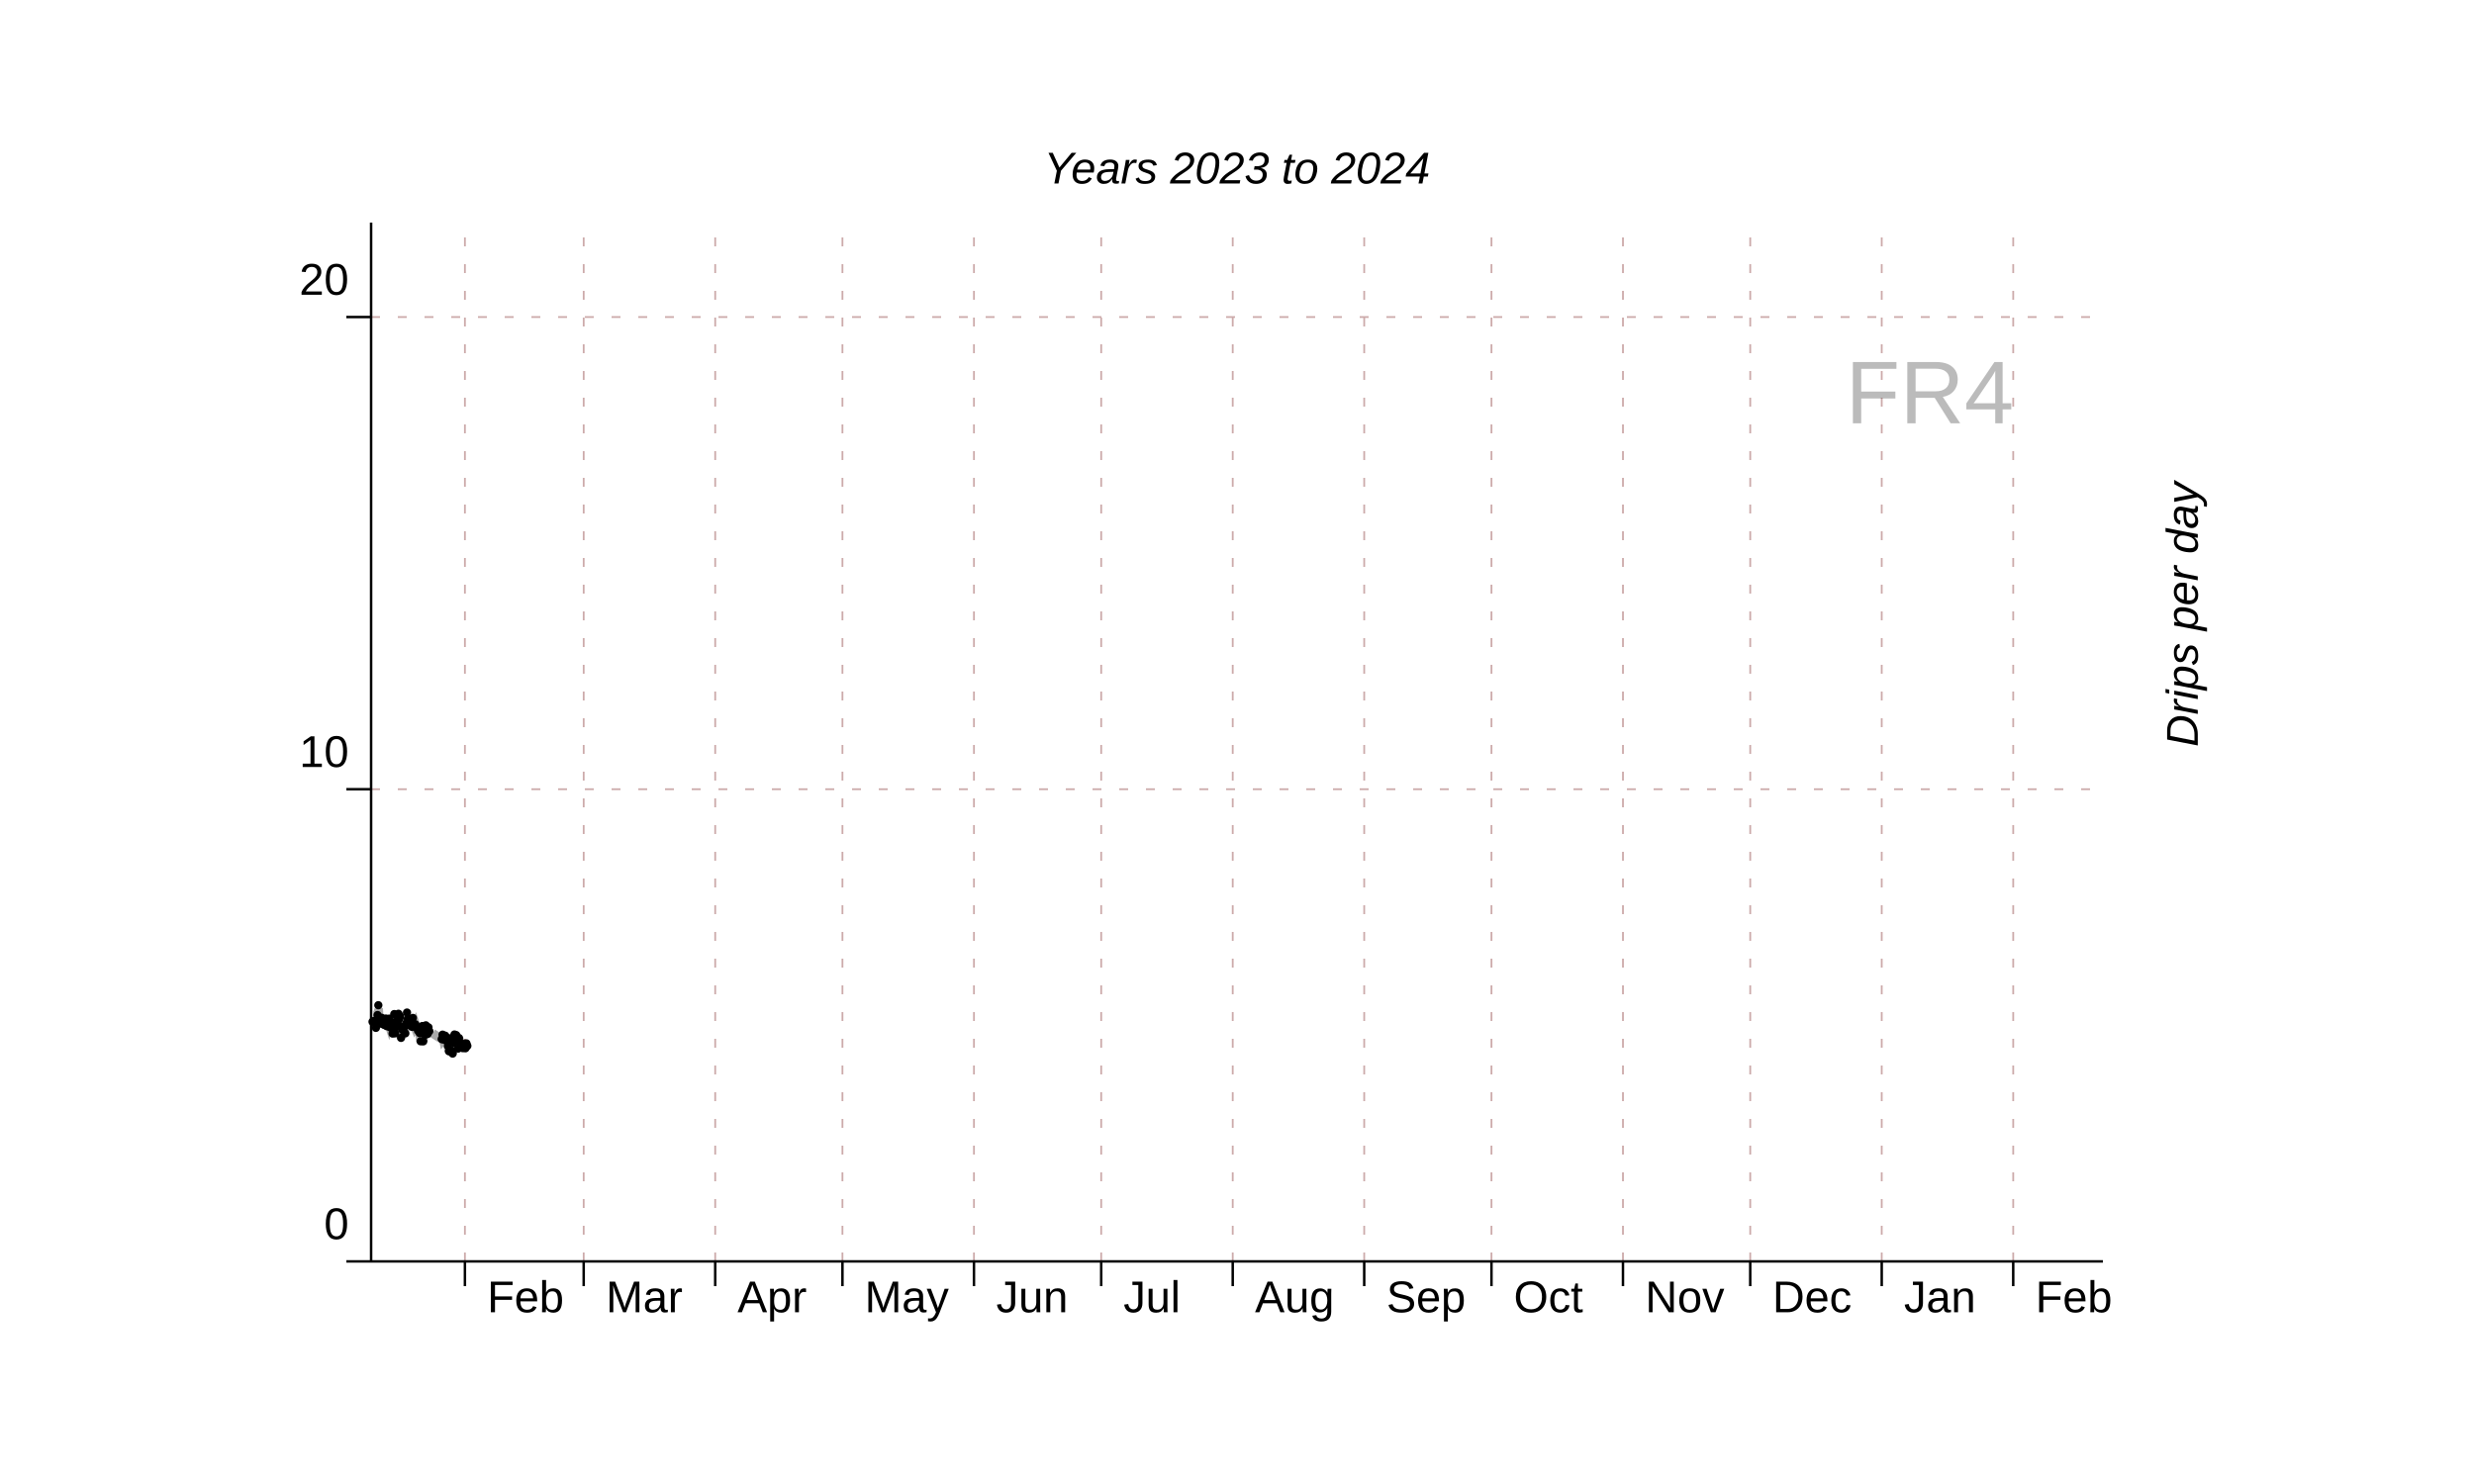
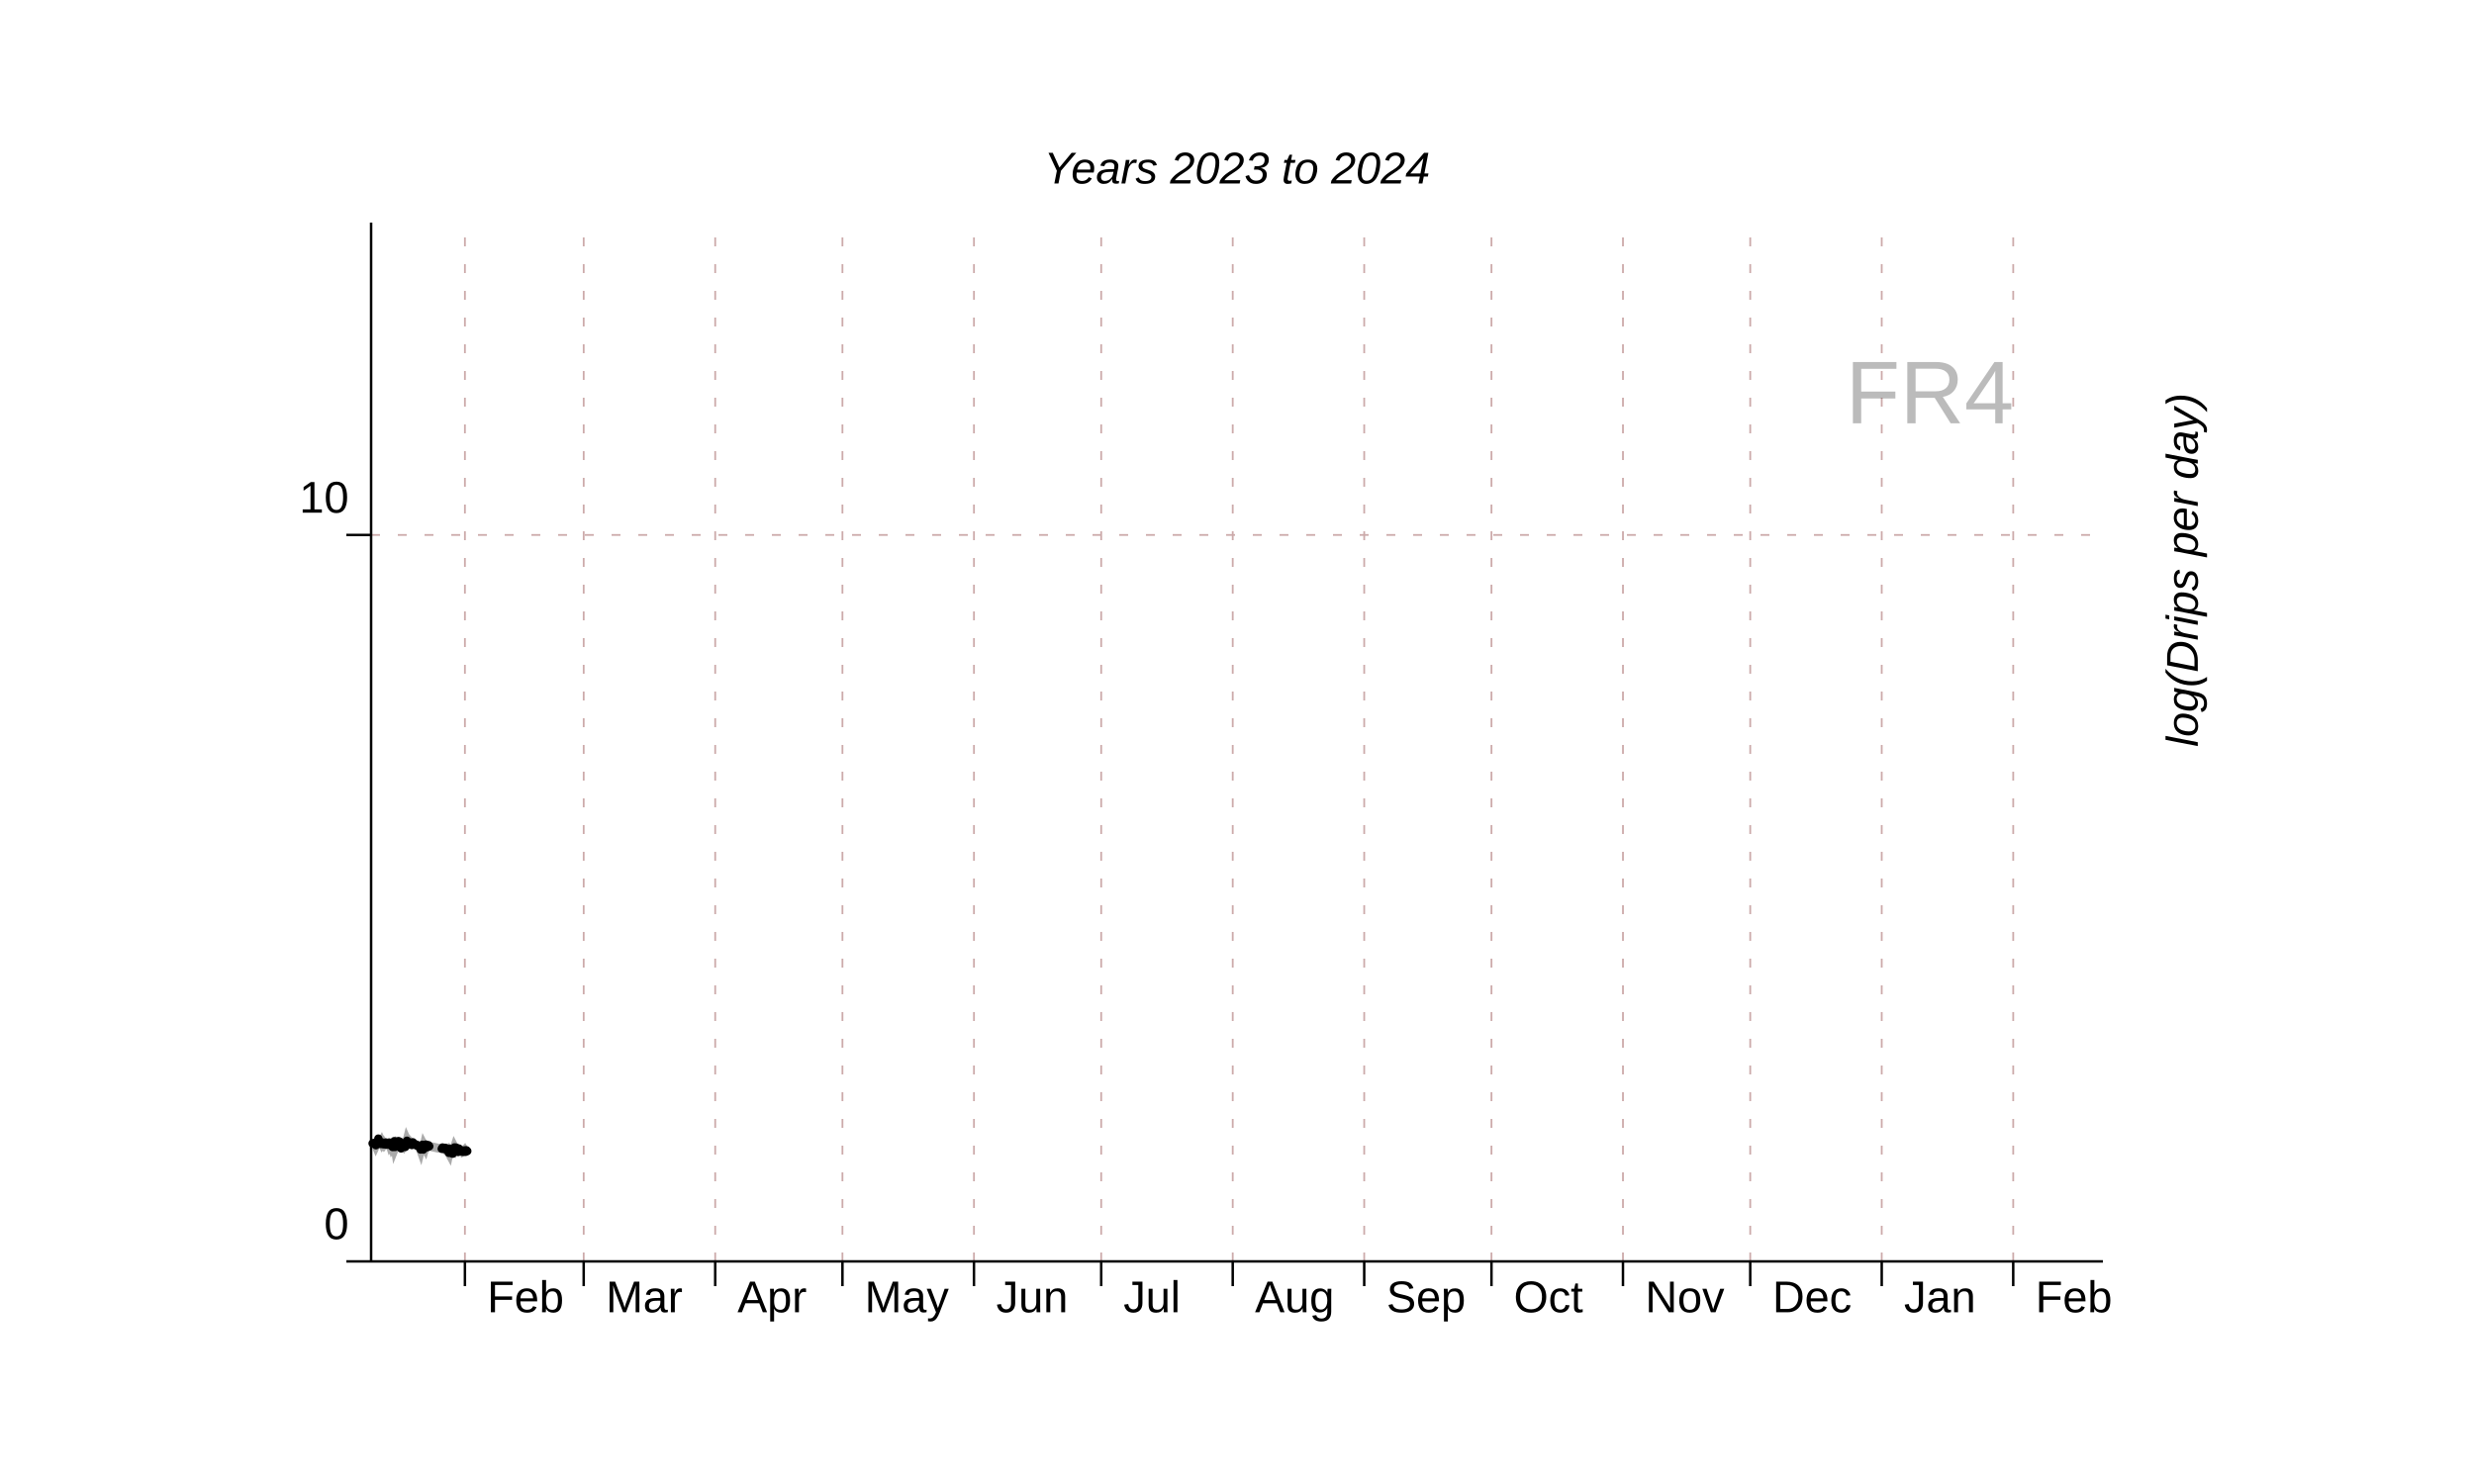
<svg xmlns="http://www.w3.org/2000/svg" version="1.1" viewBox="0 0 1000 600">
  <g>
    <g stroke-dasharray="3.6 7.2" stroke-width="0.72" stroke="#caa">
      <line x1="813.75" x2="813.75" y1="510.00" y2="90.00" />
      <line x1="760.60" x2="760.60" y1="510.00" y2="90.00" />
      <line x1="707.45" x2="707.45" y1="510.00" y2="90.00" />
      <line x1="656.01" x2="656.01" y1="510.00" y2="90.00" />
      <line x1="602.86" x2="602.86" y1="510.00" y2="90.00" />
      <line x1="551.42" x2="551.42" y1="510.00" y2="90.00" />
      <line x1="498.27" x2="498.27" y1="510.00" y2="90.00" />
      <line x1="445.11" x2="445.11" y1="510.00" y2="90.00" />
      <line x1="393.68" x2="393.68" y1="510.00" y2="90.00" />
      <line x1="340.52" x2="340.52" y1="510.00" y2="90.00" />
      <line x1="289.09" x2="289.09" y1="510.00" y2="90.00" />
      <line x1="235.93" x2="235.93" y1="510.00" y2="90.00" />
      <line x1="187.92" x2="187.92" y1="510.00" y2="90.00" />
      <line x1="150.00" x2="850.00" y1="510.00" y2="510.00" />
-       <line x1="150.00" x2="850.00" y1="319.09" y2="319.09" />
-       <line x1="150.00" x2="850.00" y1="128.18" y2="128.18" />
+       <line x1="150.00" x2="850.00" y1="216.29" y2="216.29" />
    </g>
    <g>
      <text dominant-baseline="hanging" dx="-36.0" dy="18.0" fill="#0004" font-family="Arial, sans-serif" font-size="36" stroke="none" text-anchor="end" x="850.00" y="128.18">FR4</text>
    </g>
    <g>
      <text dominant-baseline="text-bottom" dy="-12.0" fill="black" font-family="Arial, sans-serif" font-size="18.0" font-style="italic" stroke="none" text-anchor="middle" x="500.00" y="90.00">Years 2023 to 2024</text>
    </g>
    <g>
-       <text dominant-baseline="central" dx="12.0" dy="12.0" fill="black" font-family="Arial, sans-serif" font-size="18.0" font-style="italic" stroke="none" text-anchor="middle" text-orientation="sideways" writing-mode="vertical-lr" x="850.00" y="300.00">Drips per day</text>
+       <text dominant-baseline="central" dx="12.0" dy="12.0" fill="black" font-family="Arial, sans-serif" font-size="18.0" font-style="italic" stroke="none" text-anchor="middle" text-orientation="sideways" writing-mode="vertical-lr" x="850.00" y="300.00">log(Drips per day)</text>
    </g>
-     <polyline fill="none" points="150.58,413.10 150.92,413.15 151.26,412.84 151.59,412.78 151.94,415.58 152.28,413.20 152.61,410.40 152.92,406.42 153.26,412.17 153.60,413.73 153.94,413.65 154.27,411.50 154.61,413.98 154.95,412.62 155.29,414.39 155.63,412.94 155.96,411.81 156.30,414.89 156.64,412.42 156.98,413.47 157.31,411.85 157.66,415.37 158.00,413.68 158.33,413.29 158.69,417.88 159.04,416.30 159.37,410.00 159.72,417.79 160.07,415.01 160.40,412.85 160.74,413.79 161.07,409.88 161.40,411.93 161.73,410.95 162.10,419.63 162.45,416.14 162.79,415.52 163.14,416.83 163.49,414.99 163.84,417.80 164.18,413.79 164.51,409.39 164.84,411.98 165.18,414.26 165.53,414.50 165.86,412.03 166.20,413.37 166.55,415.19 166.88,411.56 167.22,414.04 167.56,414.90 167.90,414.15 168.25,415.21 168.60,415.39 168.95,416.70 169.30,416.68 169.65,417.71 170.02,421.00 170.37,416.61 170.71,414.84 171.08,421.04 171.43,416.25 171.79,418.42 172.13,414.56 172.48,417.04 172.84,418.05 173.19,415.37 173.54,416.91 178.53,420.14 178.89,418.33 179.26,420.25 179.62,419.82 179.98,418.74 180.34,420.77 180.71,420.20 181.08,422.94 181.47,425.05 181.83,419.83 182.20,420.85 182.58,424.81 182.97,425.97 183.34,421.64 183.70,418.27 184.07,420.46 184.42,418.52 184.79,420.18 185.17,423.95 185.53,419.70 185.90,421.70 186.27,421.74 186.65,422.24 187.03,423.77 187.40,423.20 187.77,421.96 188.15,423.82 188.53,421.86 188.90,422.86" stroke-dasharray="3.6 3.6" stroke-width="3.6" stroke="#aaa" />
+     <polyline fill="none" points="150.58,462.29 150.92,462.30 151.26,462.21 151.59,462.19 151.94,463.05 152.28,462.32 152.61,461.48 152.92,460.33 153.26,462.01 153.60,462.48 153.94,462.45 154.27,461.81 154.61,462.56 154.95,462.14 155.29,462.68 155.63,462.24 155.96,461.90 156.30,462.83 156.64,462.08 156.98,462.40 157.31,461.91 157.66,462.99 158.00,462.47 158.33,462.35 158.69,463.77 159.04,463.28 159.37,461.36 159.72,463.75 160.07,462.87 160.40,462.21 160.74,462.50 161.07,461.33 161.40,461.94 161.73,461.64 162.10,464.34 162.45,463.23 162.79,463.03 163.14,463.44 163.49,462.87 163.84,463.75 164.18,462.50 164.51,461.19 164.84,461.95 165.18,462.64 165.53,462.71 165.86,461.97 166.20,462.37 166.55,462.93 166.88,461.83 167.22,462.57 167.56,462.84 167.90,462.61 168.25,462.93 168.60,462.99 168.95,463.40 169.30,463.39 169.65,463.72 170.02,464.79 170.37,463.37 170.71,462.82 171.08,464.80 171.43,463.26 171.79,463.95 172.13,462.73 172.48,463.51 172.84,463.83 173.19,462.99 173.54,463.46 178.53,464.50 178.89,463.92 179.26,464.54 179.62,464.40 179.98,464.05 180.34,464.71 180.71,464.52 181.08,465.43 181.47,466.15 181.83,464.40 182.20,464.74 182.58,466.07 182.97,466.47 183.34,465.00 183.70,463.90 184.07,464.61 184.42,463.98 184.79,464.52 185.17,465.78 185.53,464.36 185.90,465.02 186.27,465.03 186.65,465.20 187.03,465.72 187.40,465.52 187.77,465.11 188.15,465.73 188.53,465.07 188.90,465.41" stroke-dasharray="3.6 3.6" stroke-width="3.6" stroke="#aaa" />
    <g>
-       <circle cx="150.58" cy="413.10" r="1.667" />
-       <circle cx="150.92" cy="413.15" r="1.667" />
-       <circle cx="151.26" cy="412.84" r="1.667" />
-       <circle cx="151.59" cy="412.78" r="1.667" />
-       <circle cx="151.94" cy="415.58" r="1.667" />
-       <circle cx="152.28" cy="413.20" r="1.667" />
-       <circle cx="152.61" cy="410.40" r="1.667" />
-       <circle cx="152.92" cy="406.42" r="1.667" />
-       <circle cx="153.26" cy="412.17" r="1.667" />
-       <circle cx="153.60" cy="413.73" r="1.667" />
-       <circle cx="153.94" cy="413.65" r="1.667" />
-       <circle cx="154.27" cy="411.50" r="1.667" />
-       <circle cx="154.61" cy="413.98" r="1.667" />
-       <circle cx="154.95" cy="412.62" r="1.667" />
-       <circle cx="155.29" cy="414.39" r="1.667" />
-       <circle cx="155.63" cy="412.94" r="1.667" />
-       <circle cx="155.96" cy="411.81" r="1.667" />
-       <circle cx="156.30" cy="414.89" r="1.667" />
-       <circle cx="156.64" cy="412.42" r="1.667" />
-       <circle cx="156.98" cy="413.47" r="1.667" />
-       <circle cx="157.31" cy="411.85" r="1.667" />
-       <circle cx="157.66" cy="415.37" r="1.667" />
-       <circle cx="158.00" cy="413.68" r="1.667" />
-       <circle cx="158.33" cy="413.29" r="1.667" />
-       <circle cx="158.69" cy="417.88" r="1.667" />
-       <circle cx="159.04" cy="416.30" r="1.667" />
-       <circle cx="159.37" cy="410.00" r="1.667" />
-       <circle cx="159.72" cy="417.79" r="1.667" />
-       <circle cx="160.07" cy="415.01" r="1.667" />
-       <circle cx="160.40" cy="412.85" r="1.667" />
-       <circle cx="160.74" cy="413.79" r="1.667" />
-       <circle cx="161.07" cy="409.88" r="1.667" />
-       <circle cx="161.40" cy="411.93" r="1.667" />
-       <circle cx="161.73" cy="410.95" r="1.667" />
-       <circle cx="162.10" cy="419.63" r="1.667" />
-       <circle cx="162.45" cy="416.14" r="1.667" />
-       <circle cx="162.79" cy="415.52" r="1.667" />
-       <circle cx="163.14" cy="416.83" r="1.667" />
-       <circle cx="163.49" cy="414.99" r="1.667" />
-       <circle cx="163.84" cy="417.80" r="1.667" />
-       <circle cx="164.18" cy="413.79" r="1.667" />
-       <circle cx="164.51" cy="409.39" r="1.667" />
-       <circle cx="164.84" cy="411.98" r="1.667" />
-       <circle cx="165.18" cy="414.26" r="1.667" />
-       <circle cx="165.53" cy="414.50" r="1.667" />
-       <circle cx="165.86" cy="412.03" r="1.667" />
-       <circle cx="166.20" cy="413.37" r="1.667" />
-       <circle cx="166.55" cy="415.19" r="1.667" />
-       <circle cx="166.88" cy="411.56" r="1.667" />
-       <circle cx="167.22" cy="414.04" r="1.667" />
-       <circle cx="167.56" cy="414.90" r="1.667" />
-       <circle cx="167.90" cy="414.15" r="1.667" />
-       <circle cx="168.25" cy="415.21" r="1.667" />
-       <circle cx="168.60" cy="415.39" r="1.667" />
-       <circle cx="168.95" cy="416.70" r="1.667" />
-       <circle cx="169.30" cy="416.68" r="1.667" />
-       <circle cx="169.65" cy="417.71" r="1.667" />
-       <circle cx="170.02" cy="421.00" r="1.667" />
-       <circle cx="170.37" cy="416.61" r="1.667" />
-       <circle cx="170.71" cy="414.84" r="1.667" />
-       <circle cx="171.08" cy="421.04" r="1.667" />
-       <circle cx="171.43" cy="416.25" r="1.667" />
-       <circle cx="171.79" cy="418.42" r="1.667" />
-       <circle cx="172.13" cy="414.56" r="1.667" />
-       <circle cx="172.48" cy="417.04" r="1.667" />
-       <circle cx="172.84" cy="418.05" r="1.667" />
-       <circle cx="173.19" cy="415.37" r="1.667" />
-       <circle cx="173.54" cy="416.91" r="1.667" />
-       <circle cx="178.53" cy="420.14" r="1.667" />
-       <circle cx="178.89" cy="418.33" r="1.667" />
-       <circle cx="179.26" cy="420.25" r="1.667" />
-       <circle cx="179.62" cy="419.82" r="1.667" />
-       <circle cx="179.98" cy="418.74" r="1.667" />
-       <circle cx="180.34" cy="420.77" r="1.667" />
-       <circle cx="180.71" cy="420.20" r="1.667" />
-       <circle cx="181.08" cy="422.94" r="1.667" />
-       <circle cx="181.47" cy="425.05" r="1.667" />
-       <circle cx="181.83" cy="419.83" r="1.667" />
-       <circle cx="182.20" cy="420.85" r="1.667" />
-       <circle cx="182.58" cy="424.81" r="1.667" />
-       <circle cx="182.97" cy="425.97" r="1.667" />
-       <circle cx="183.34" cy="421.64" r="1.667" />
-       <circle cx="183.70" cy="418.27" r="1.667" />
-       <circle cx="184.07" cy="420.46" r="1.667" />
-       <circle cx="184.42" cy="418.52" r="1.667" />
-       <circle cx="184.79" cy="420.18" r="1.667" />
-       <circle cx="185.17" cy="423.95" r="1.667" />
-       <circle cx="185.53" cy="419.70" r="1.667" />
-       <circle cx="185.90" cy="421.70" r="1.667" />
-       <circle cx="186.27" cy="421.74" r="1.667" />
-       <circle cx="186.65" cy="422.24" r="1.667" />
-       <circle cx="187.03" cy="423.77" r="1.667" />
-       <circle cx="187.40" cy="423.20" r="1.667" />
-       <circle cx="187.77" cy="421.96" r="1.667" />
-       <circle cx="188.15" cy="423.82" r="1.667" />
-       <circle cx="188.53" cy="421.86" r="1.667" />
-       <circle cx="188.90" cy="422.86" r="1.667" />
+       <circle cx="150.58" cy="462.29" r="1.667" />
+       <circle cx="150.92" cy="462.30" r="1.667" />
+       <circle cx="151.26" cy="462.21" r="1.667" />
+       <circle cx="151.59" cy="462.19" r="1.667" />
+       <circle cx="151.94" cy="463.05" r="1.667" />
+       <circle cx="152.28" cy="462.32" r="1.667" />
+       <circle cx="152.61" cy="461.48" r="1.667" />
+       <circle cx="152.92" cy="460.33" r="1.667" />
+       <circle cx="153.26" cy="462.01" r="1.667" />
+       <circle cx="153.60" cy="462.48" r="1.667" />
+       <circle cx="153.94" cy="462.45" r="1.667" />
+       <circle cx="154.27" cy="461.81" r="1.667" />
+       <circle cx="154.61" cy="462.56" r="1.667" />
+       <circle cx="154.95" cy="462.14" r="1.667" />
+       <circle cx="155.29" cy="462.68" r="1.667" />
+       <circle cx="155.63" cy="462.24" r="1.667" />
+       <circle cx="155.96" cy="461.90" r="1.667" />
+       <circle cx="156.30" cy="462.83" r="1.667" />
+       <circle cx="156.64" cy="462.08" r="1.667" />
+       <circle cx="156.98" cy="462.40" r="1.667" />
+       <circle cx="157.31" cy="461.91" r="1.667" />
+       <circle cx="157.66" cy="462.99" r="1.667" />
+       <circle cx="158.00" cy="462.47" r="1.667" />
+       <circle cx="158.33" cy="462.35" r="1.667" />
+       <circle cx="158.69" cy="463.77" r="1.667" />
+       <circle cx="159.04" cy="463.28" r="1.667" />
+       <circle cx="159.37" cy="461.36" r="1.667" />
+       <circle cx="159.72" cy="463.75" r="1.667" />
+       <circle cx="160.07" cy="462.87" r="1.667" />
+       <circle cx="160.40" cy="462.21" r="1.667" />
+       <circle cx="160.74" cy="462.50" r="1.667" />
+       <circle cx="161.07" cy="461.33" r="1.667" />
+       <circle cx="161.40" cy="461.94" r="1.667" />
+       <circle cx="161.73" cy="461.64" r="1.667" />
+       <circle cx="162.10" cy="464.34" r="1.667" />
+       <circle cx="162.45" cy="463.23" r="1.667" />
+       <circle cx="162.79" cy="463.03" r="1.667" />
+       <circle cx="163.14" cy="463.44" r="1.667" />
+       <circle cx="163.49" cy="462.87" r="1.667" />
+       <circle cx="163.84" cy="463.75" r="1.667" />
+       <circle cx="164.18" cy="462.50" r="1.667" />
+       <circle cx="164.51" cy="461.19" r="1.667" />
+       <circle cx="164.84" cy="461.95" r="1.667" />
+       <circle cx="165.18" cy="462.64" r="1.667" />
+       <circle cx="165.53" cy="462.71" r="1.667" />
+       <circle cx="165.86" cy="461.97" r="1.667" />
+       <circle cx="166.20" cy="462.37" r="1.667" />
+       <circle cx="166.55" cy="462.93" r="1.667" />
+       <circle cx="166.88" cy="461.83" r="1.667" />
+       <circle cx="167.22" cy="462.57" r="1.667" />
+       <circle cx="167.56" cy="462.84" r="1.667" />
+       <circle cx="167.90" cy="462.61" r="1.667" />
+       <circle cx="168.25" cy="462.93" r="1.667" />
+       <circle cx="168.60" cy="462.99" r="1.667" />
+       <circle cx="168.95" cy="463.40" r="1.667" />
+       <circle cx="169.30" cy="463.39" r="1.667" />
+       <circle cx="169.65" cy="463.72" r="1.667" />
+       <circle cx="170.02" cy="464.79" r="1.667" />
+       <circle cx="170.37" cy="463.37" r="1.667" />
+       <circle cx="170.71" cy="462.82" r="1.667" />
+       <circle cx="171.08" cy="464.80" r="1.667" />
+       <circle cx="171.43" cy="463.26" r="1.667" />
+       <circle cx="171.79" cy="463.95" r="1.667" />
+       <circle cx="172.13" cy="462.73" r="1.667" />
+       <circle cx="172.48" cy="463.51" r="1.667" />
+       <circle cx="172.84" cy="463.83" r="1.667" />
+       <circle cx="173.19" cy="462.99" r="1.667" />
+       <circle cx="173.54" cy="463.46" r="1.667" />
+       <circle cx="178.53" cy="464.50" r="1.667" />
+       <circle cx="178.89" cy="463.92" r="1.667" />
+       <circle cx="179.26" cy="464.54" r="1.667" />
+       <circle cx="179.62" cy="464.40" r="1.667" />
+       <circle cx="179.98" cy="464.05" r="1.667" />
+       <circle cx="180.34" cy="464.71" r="1.667" />
+       <circle cx="180.71" cy="464.52" r="1.667" />
+       <circle cx="181.08" cy="465.43" r="1.667" />
+       <circle cx="181.47" cy="466.15" r="1.667" />
+       <circle cx="181.83" cy="464.40" r="1.667" />
+       <circle cx="182.20" cy="464.74" r="1.667" />
+       <circle cx="182.58" cy="466.07" r="1.667" />
+       <circle cx="182.97" cy="466.47" r="1.667" />
+       <circle cx="183.34" cy="465.00" r="1.667" />
+       <circle cx="183.70" cy="463.90" r="1.667" />
+       <circle cx="184.07" cy="464.61" r="1.667" />
+       <circle cx="184.42" cy="463.98" r="1.667" />
+       <circle cx="184.79" cy="464.52" r="1.667" />
+       <circle cx="185.17" cy="465.78" r="1.667" />
+       <circle cx="185.53" cy="464.36" r="1.667" />
+       <circle cx="185.90" cy="465.02" r="1.667" />
+       <circle cx="186.27" cy="465.03" r="1.667" />
+       <circle cx="186.65" cy="465.20" r="1.667" />
+       <circle cx="187.03" cy="465.72" r="1.667" />
+       <circle cx="187.40" cy="465.52" r="1.667" />
+       <circle cx="187.77" cy="465.11" r="1.667" />
+       <circle cx="188.15" cy="465.73" r="1.667" />
+       <circle cx="188.53" cy="465.07" r="1.667" />
+       <circle cx="188.90" cy="465.41" r="1.667" />
    </g>
    <g stroke="black">
      <line x1="813.75" x2="813.75" y1="510.00" y2="520.00" />
      <line x1="760.60" x2="760.60" y1="510.00" y2="520.00" />
      <line x1="707.45" x2="707.45" y1="510.00" y2="520.00" />
      <line x1="656.01" x2="656.01" y1="510.00" y2="520.00" />
      <line x1="602.86" x2="602.86" y1="510.00" y2="520.00" />
      <line x1="551.42" x2="551.42" y1="510.00" y2="520.00" />
      <line x1="498.27" x2="498.27" y1="510.00" y2="520.00" />
      <line x1="445.11" x2="445.11" y1="510.00" y2="520.00" />
      <line x1="393.68" x2="393.68" y1="510.00" y2="520.00" />
      <line x1="340.52" x2="340.52" y1="510.00" y2="520.00" />
      <line x1="289.09" x2="289.09" y1="510.00" y2="520.00" />
      <line x1="235.93" x2="235.93" y1="510.00" y2="520.00" />
      <line x1="187.92" x2="187.92" y1="510.00" y2="520.00" />
      <g fill="black" font-family="Arial, sans-serif" font-size="18.0" stroke="none" text-anchor="start" transform="translate(9.0 0.0)">
        <text x="813.75" y="530.57">Feb</text>
        <text x="760.60" y="530.57">Jan</text>
        <text x="707.45" y="530.57">Dec</text>
        <text x="656.01" y="530.57">Nov</text>
        <text x="602.86" y="530.57">Oct</text>
        <text x="551.42" y="530.57">Sep</text>
        <text x="498.27" y="530.57">Aug</text>
        <text x="445.11" y="530.57">Jul</text>
        <text x="393.68" y="530.57">Jun</text>
        <text x="340.52" y="530.57">May</text>
        <text x="289.09" y="530.57">Apr</text>
        <text x="235.93" y="530.57">Mar</text>
        <text x="187.92" y="530.57">Feb</text>
      </g>
      <line x1="150.00" x2="850.00" y1="510.00" y2="510.00" />
    </g>
    <g stroke="black">
      <line x1="150.00" x2="140.00" y1="510.00" y2="510.00" />
-       <line x1="150.00" x2="140.00" y1="319.09" y2="319.09" />
-       <line x1="150.00" x2="140.00" y1="128.18" y2="128.18" />
+       <line x1="150.00" x2="140.00" y1="216.29" y2="216.29" />
      <g fill="black" font-family="Arial, sans-serif" font-size="18.0" stroke="none" text-anchor="end">
        <text x="141.00" y="501.00">0</text>
-         <text x="141.00" y="310.09">10</text>
-         <text x="141.00" y="119.18">20</text>
+         <text x="141.00" y="207.29">10</text>
      </g>
      <line x1="150.00" x2="150.00" y1="510.00" y2="90.00" />
    </g>
  </g>
</svg>
